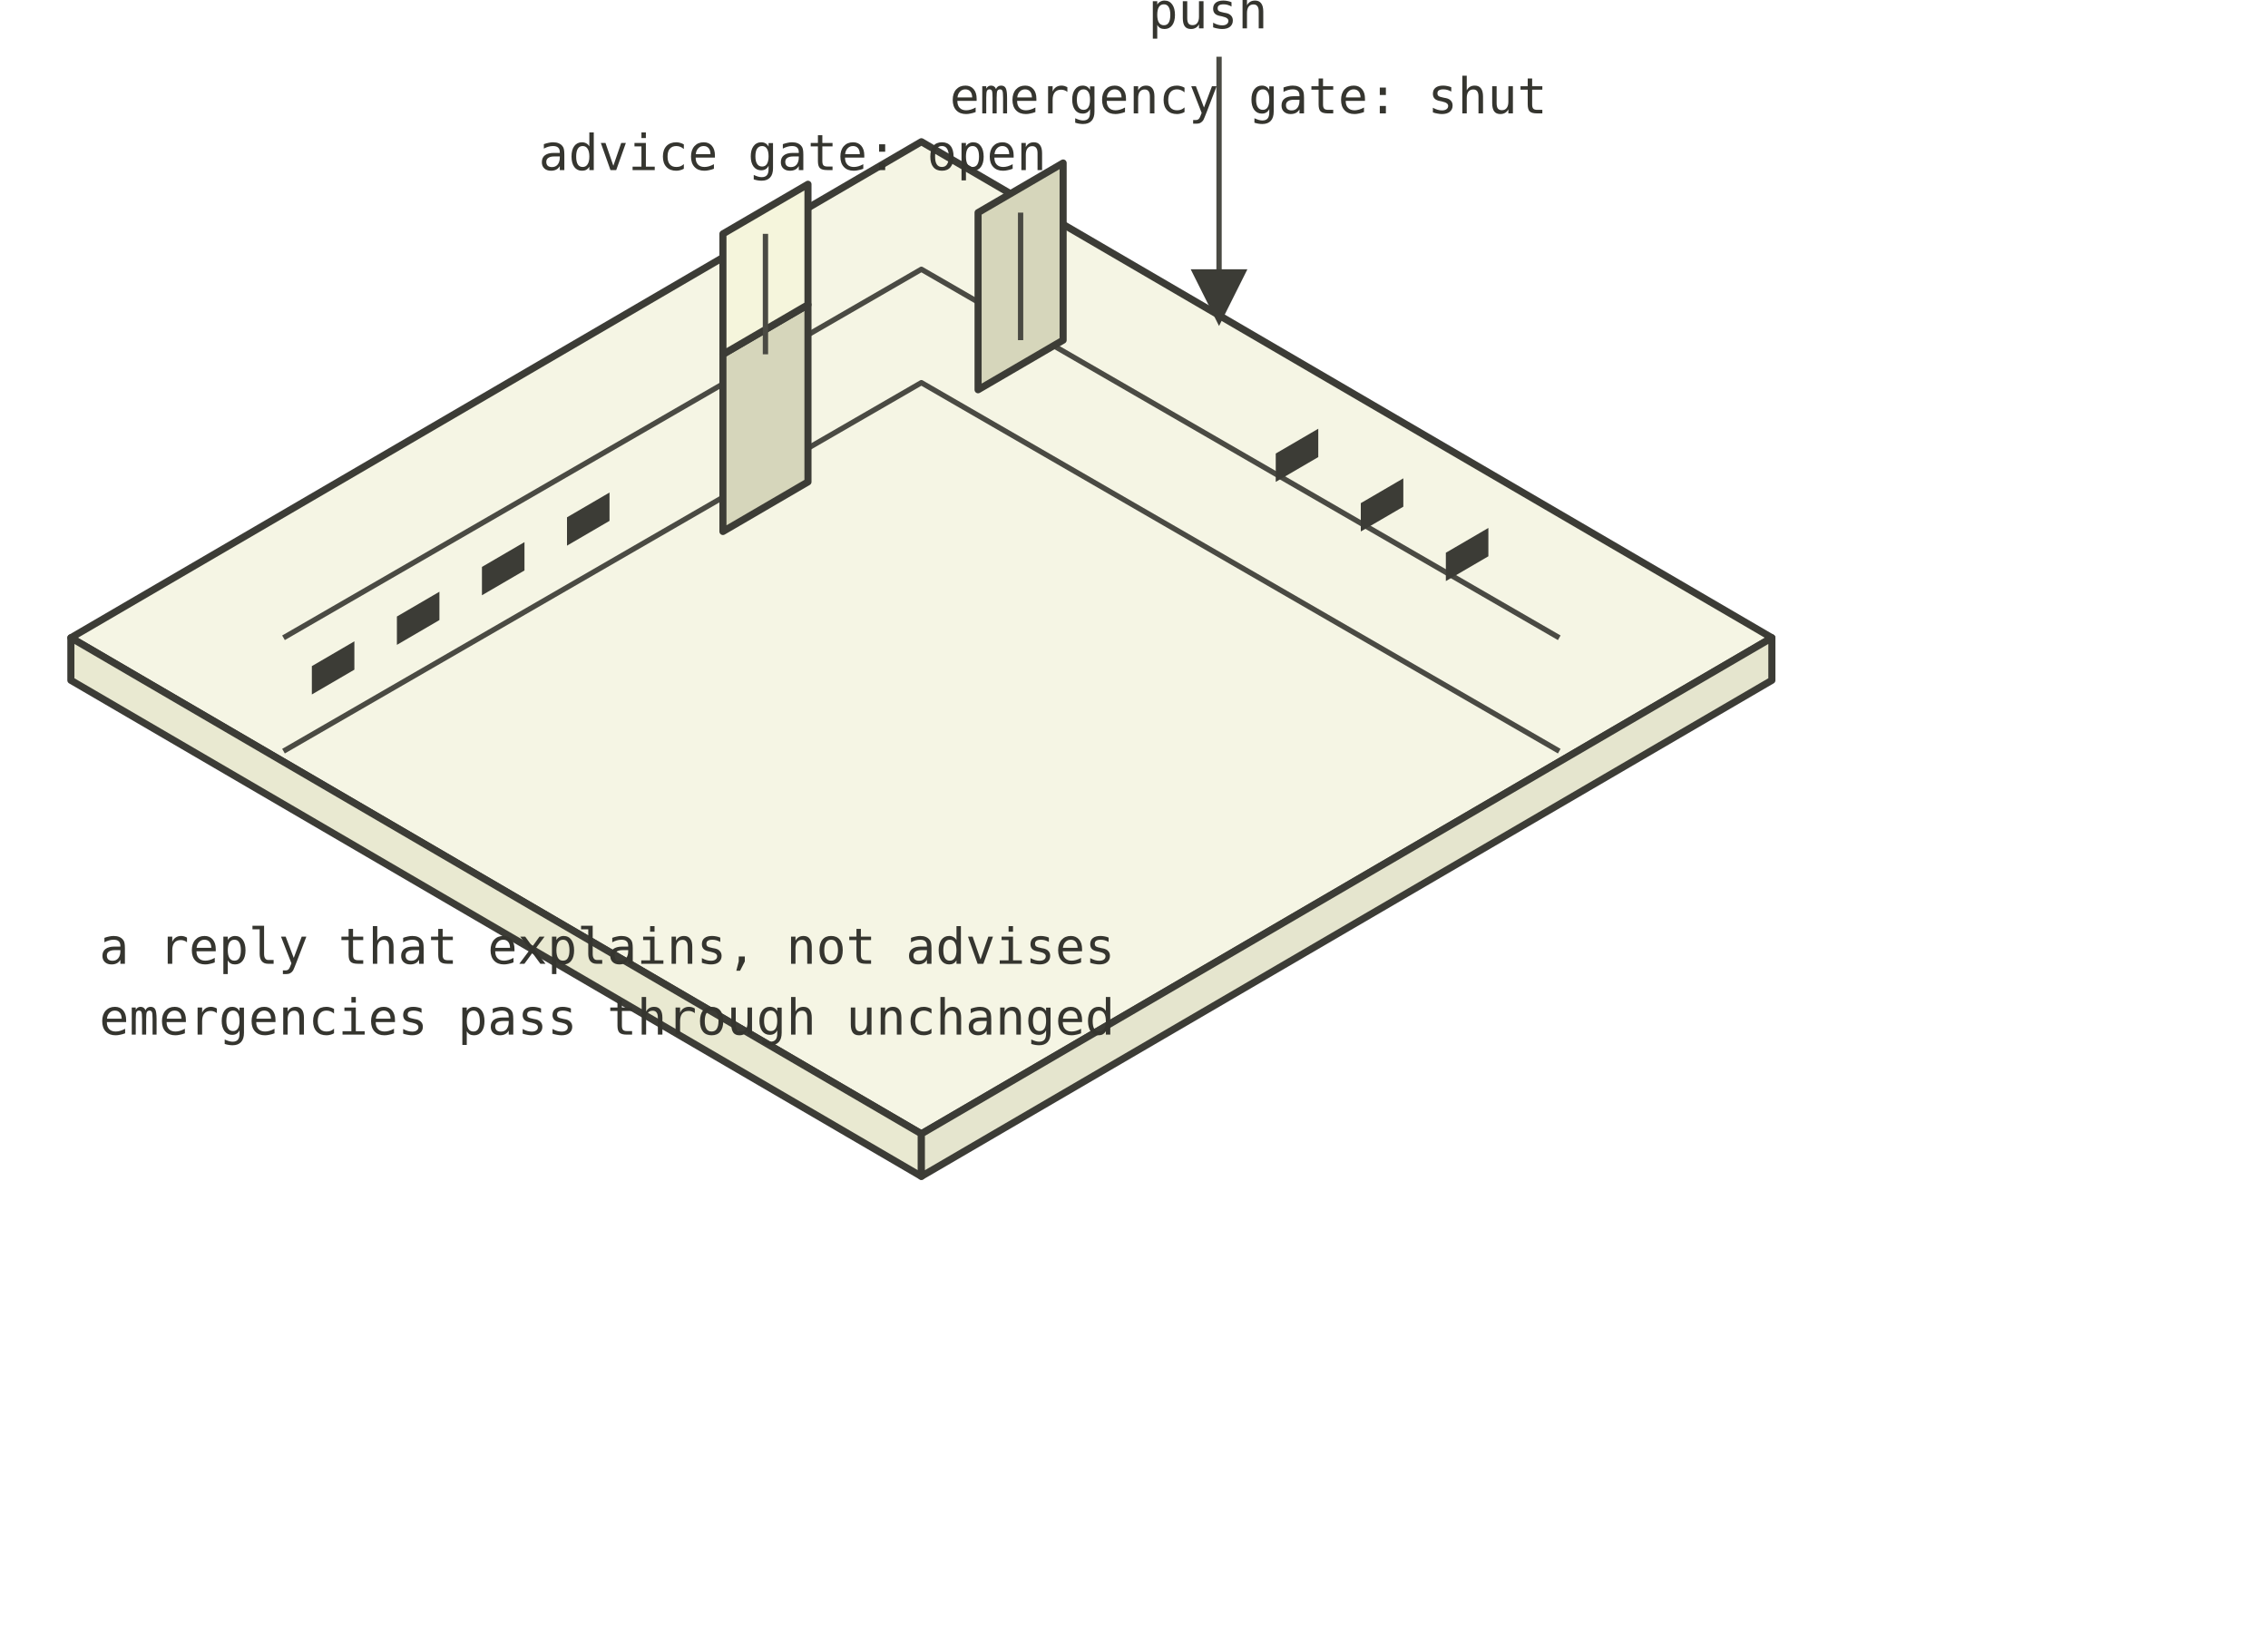
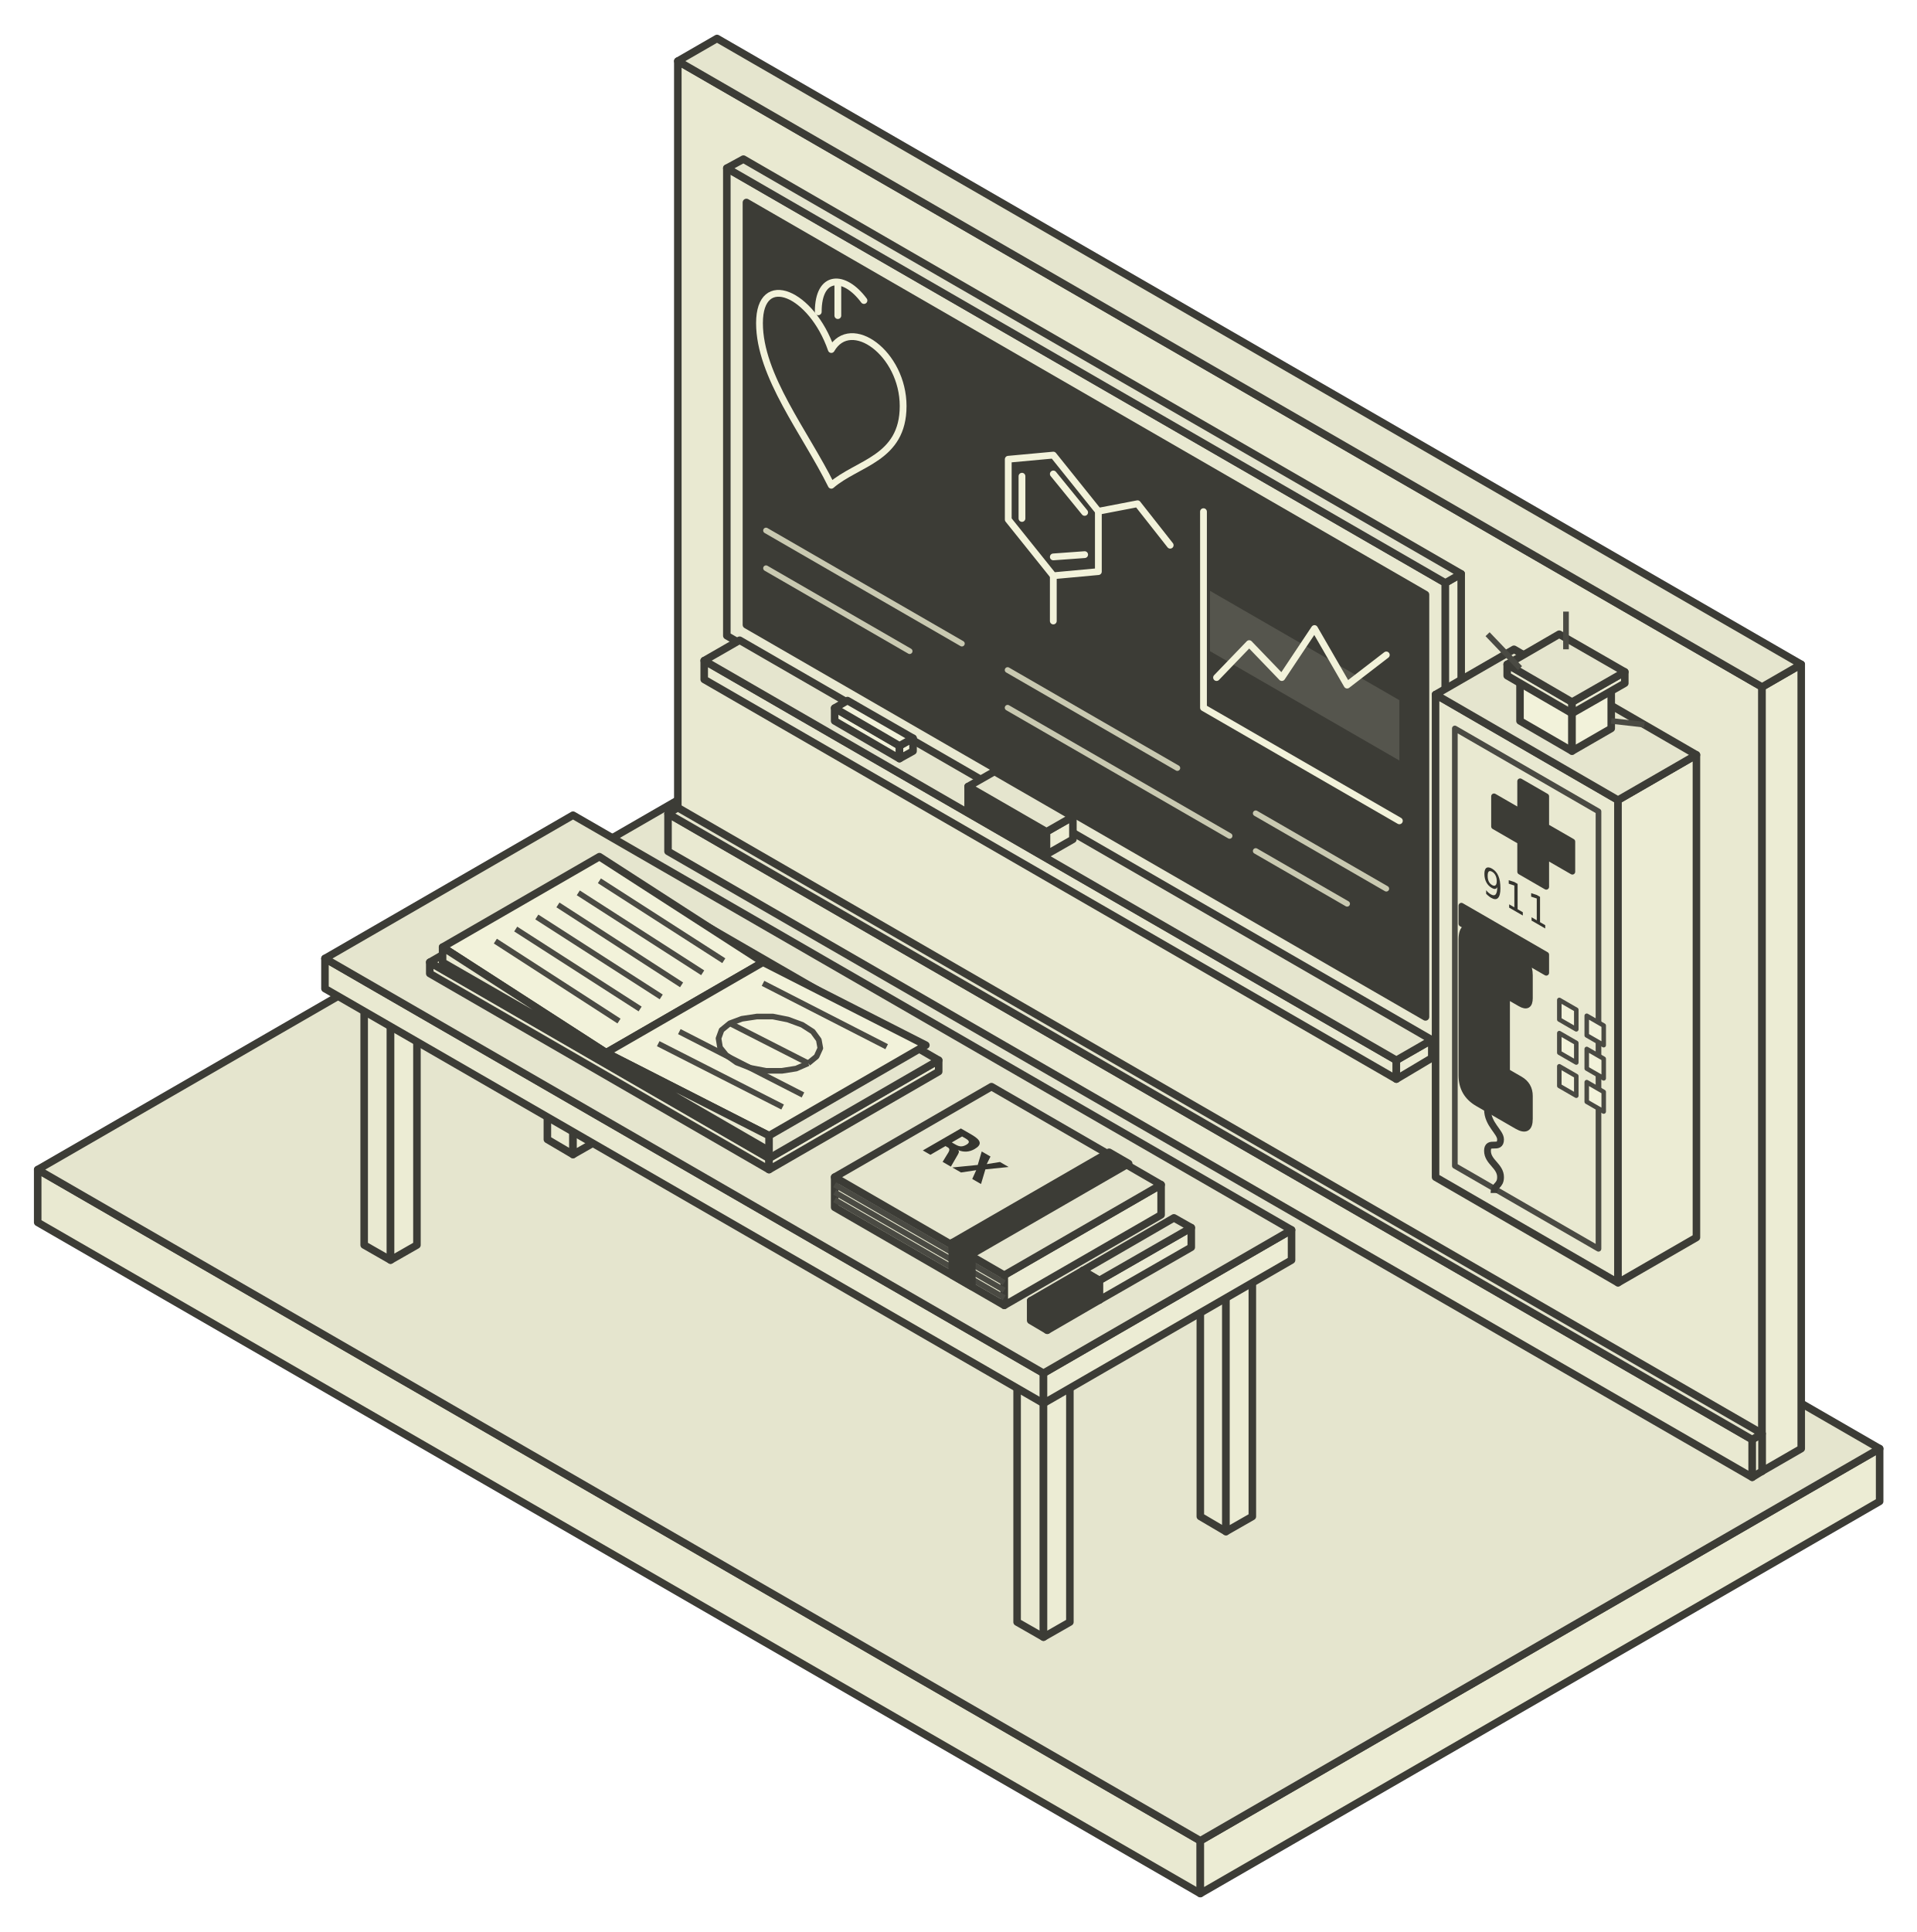
- <svg xmlns="http://www.w3.org/2000/svg" viewBox="-110 -70 320 230" width="320" height="230">
+ <svg xmlns="http://www.w3.org/2000/svg" viewBox="-95.1 -109.0 254.2 256.0" width="254" height="256">
  <style>
-     polygon, polyline, path, line { stroke: #3c3c36; stroke-width: 1; stroke-linejoin: round; }
-     .t      { fill: #e5e5ce; }
-     .l      { fill: #e9e9d1; }
-     .pane   { fill: #f2f2da; fill-opacity: 0.72; }
-     .gate   { fill: #d6d6bb; }
-     .open   { fill: #f5f5dc; }
-     .unit   { fill: #3c3c36; stroke: none; }
-     .hair   { fill: none; stroke: #4a4a43; stroke-width: 0.75; }
-     .tiny   { fill: #35352f; font-family: ui-monospace, Menlo, monospace; font-size: 7px; stroke: none; }
+     polygon, polyline, path, rect { stroke: #3c3c36; stroke-width: 1; stroke-linejoin: round; }
+     .t     { fill: #e5e5ce; }
+     .l     { fill: #e9e9d1; }
+     .r     { fill: #ececd4; }
+     .pg    { fill: #f2f2da; }
+     .lit   { fill: #f2f2da; }
+     .dk    { fill: #3c3c36; }
+     .board { fill: #3c3c36; stroke: #3c3c36; }
+     .ch    { fill: none; stroke: #f2f2da; stroke-width: 0.9; stroke-linecap: round; }
+     .ch2   { fill: none; stroke: #c9c9b1; stroke-width: 0.75; stroke-linecap: round; }
+     .band  { fill: #55554d; stroke: none; }
+     .inset { fill: none; stroke: #4a4a43; stroke-width: 0.75; }
+     .solid { fill: #3c3c36; stroke: #3c3c36; stroke-width: 0.75; }
+     .key   { fill: #f2f2da; stroke: #4a4a43; stroke-width: 0.6; }
+     .hair  { fill: none; stroke: #4a4a43; stroke-width: 0.75; }
+     .hair2 { fill: none; stroke: #3c3c36; stroke-width: 0.9; }
+     .tiny  { fill: #35352f; font-family: ui-monospace, Menlo, monospace; stroke: none; }
  </style>
-   <polygon class="pane" points="-100,20 20,-50 140,20 20,90" />
-   <polygon class="l" points="-100,20 20,90 20,96 -100,26" />
-   <polygon class="t" points="20,90 140,20 140,26 20,96" />
-   <polyline class="hair" points="-70,20 20,-32 110,20" />
-   <polyline class="hair" points="-70,36 20,-16 110,36" />
-   <path class="unit" d="M-66,24 l6,-3.5 l0,4 l-6,3.5 Z M-54,17 l6,-3.5 l0,4 l-6,3.5 Z M-42,10 l6,-3.5 l0,4 l-6,3.5 Z M-30,3 l6,-3.5 l0,4 l-6,3.5 Z" />
-   <polygon class="gate" points="-8,-20 4,-27 4,-2 -8,5" />
-   <polygon class="open" points="-8,-20 4,-27 4,-44 -8,-37" />
-   <line x1="-2" y1="-20" x2="-2" y2="-37" class="hair" />
-   <text class="tiny" x="-34" y="-46">advice gate: open</text>
-   <polygon class="gate" points="28,-40 40,-47 40,-22 28,-15" />
-   <line x1="34" y1="-40" x2="34" y2="-22" class="hair" />
-   <text class="tiny" x="24" y="-54">emergency gate: shut</text>
-   <polyline class="hair" points="62,-62 62,-30" />
-   <polygon class="unit" points="58,-32 66,-32 62,-24" />
-   <text class="tiny" x="52" y="-66">push</text>
-   <path class="unit" d="M70,-6 l6,-3.5 l0,4 l-6,3.5 Z M82,1 l6,-3.5 l0,4 l-6,3.5 Z M94,8 l6,-3.5 l0,4 l-6,3.5 Z" />
-   <text class="tiny" x="-96" y="66">a reply that explains, not advises</text>
-   <text class="tiny" x="-96" y="76">emergencies pass through unchanged</text>
+   <polygon class="l" points="-90.1,53.0 64.1,142.0 64.1,135.0 -90.1,46.0" />
+   <polygon class="r" points="154.2,90.0 64.1,142.0 64.1,135.0 154.2,83.0" />
+   <polygon class="t" points="0.0,-6.0 154.2,83.0 64.1,135.0 -90.1,46.0" />
+   <polygon class="l" points="-5.2,3.0 138.6,86.0 138.6,-18.0 -5.2,-101.0" />
+   <polygon class="r" points="143.8,83.0 138.6,86.0 138.6,-18.0 143.8,-21.0" />
+   <polygon class="t" points="0.0,-104.0 143.8,-21.0 138.6,-18.0 -5.2,-101.0" />
+   <polygon class="l" points="-6.5,3.8 137.3,86.8 137.3,81.8 -6.5,-1.2" />
+   <polygon class="r" points="138.6,86.0 137.3,86.8 137.3,81.8 138.6,81.0" />
+   <polygon class="t" points="-5.2,-2.0 138.6,81.0 137.3,81.8 -6.5,-1.2" />
+   <polygon class="l" points="1.3,-24.8 96.6,30.2 96.6,-31.8 1.3,-86.8" />
+   <polygon class="r" points="98.7,29.0 96.6,30.2 96.6,-31.8 98.7,-33.0" />
+   <polygon class="t" points="3.5,-88.0 98.7,-33.0 96.6,-31.8 1.3,-86.8" />
+   <g transform="matrix(0.866 0.5 0 1 3.90 -82.25)">
+     <rect x="0" y="0" width="104" height="56" class="board" vector-effect="non-scaling-stroke" />
+   </g>
+   <g transform="matrix(0.866 0.5 0 1 3.90 -82.25)">
+     <path class="ch" d="M13,13 C10,7 2,8 2,15 C2,22 9,26 13,31 C17,26 24,22 24,15 C24,8 16,7 13,13 Z" vector-effect="non-scaling-stroke" />
+     <path class="ch" d="M11,9 C11,4 15,2 18,4 M14,8 L14,4" vector-effect="non-scaling-stroke" />
+     <polygon class="ch" points="53.9,22.0 47.0,26.0 40.1,22.0 40.1,14.0 47.0,10.0 53.9,14.0" vector-effect="non-scaling-stroke" />
+     <polyline class="ch" points="51.8,20.8 47.0,23.5" vector-effect="non-scaling-stroke" />
+     <polyline class="ch" points="42.2,20.8 42.2,15.2" vector-effect="non-scaling-stroke" />
+     <polyline class="ch" points="47.0,12.5 51.8,15.2" vector-effect="non-scaling-stroke" />
+     <polyline class="ch" points="53.9,14.0 59.9,10.0 64.9,13.0" vector-effect="non-scaling-stroke" />
+     <polyline class="ch" points="47.0,26.0 47.0,32.0" vector-effect="non-scaling-stroke" />
+     <polyline class="ch" points="70,6 70,32 100,32" vector-effect="non-scaling-stroke" />
+     <rect class="band" x="71" y="16" width="29" height="8" vector-effect="non-scaling-stroke" />
+     <polyline class="ch" points="72,27 77,20 82,22 87,13 92,18 98,11" vector-effect="non-scaling-stroke" />
+     <polyline class="ch2" points="3,42 33,42" vector-effect="non-scaling-stroke" />
+     <polyline class="ch2" points="3,47 25,47" vector-effect="non-scaling-stroke" />
+     <polyline class="ch2" points="40,42 66,42" vector-effect="non-scaling-stroke" />
+     <polyline class="ch2" points="40,47 74,47" vector-effect="non-scaling-stroke" />
+     <polyline class="ch2" points="78,42 98,42" vector-effect="non-scaling-stroke" />
+     <polyline class="ch2" points="78,47 92,47" vector-effect="non-scaling-stroke" />
+   </g>
+   <polygon class="l" points="-1.7,-19.0 90.1,34.0 90.1,31.5 -1.7,-21.5" />
+   <polygon class="r" points="94.8,31.2 90.1,34.0 90.1,31.5 94.8,28.8" />
+   <polygon class="t" points="3.0,-24.2 94.8,28.8 90.1,31.5 -1.7,-21.5" />
+   <polygon class="lit" points="15.6,-13.5 24.2,-8.5 24.2,-10.2 15.6,-15.2" />
+   <polygon class="lit" points="26.0,-9.5 24.2,-8.5 24.2,-10.2 26.0,-11.2" />
+   <polygon class="lit" points="17.3,-16.2 26.0,-11.2 24.2,-10.2 15.6,-15.2" />
+   <polygon class="dk" points="33.3,-1.8 43.7,4.2 43.7,1.2 33.3,-4.8" />
+   <polygon class="r" points="47.2,2.2 43.7,4.2 43.7,1.2 47.2,-0.8" />
+   <polygon class="t" points="36.8,-6.8 47.2,-0.8 43.7,1.2 33.3,-4.8" />
+   <polygon class="l" points="95.3,47.0 119.5,61.0 119.5,-3.0 95.3,-17.0" />
+   <polygon class="r" points="129.9,55.0 119.5,61.0 119.5,-3.0 129.9,-9.0" />
+   <polygon class="t" points="105.7,-23.0 129.9,-9.0 119.5,-3.0 95.3,-17.0" />
+   <g transform="matrix(0.866 0.5 0 1 95.26 -17.00)">
+     <rect x="3" y="3" width="22" height="58" class="inset" vector-effect="non-scaling-stroke" />
+   </g>
+   <polygon class="lit" points="106.5,-13.5 113.4,-9.5 113.4,-15.5 106.5,-19.5" />
+   <polygon class="lit" points="118.6,-12.5 113.4,-9.5 113.4,-15.5 118.6,-18.5" />
+   <polygon class="lit" points="111.7,-22.5 118.6,-18.5 113.4,-15.5 106.5,-19.5" />
+   <polygon class="l" points="104.8,-19.5 113.4,-14.5 113.4,-16.0 104.8,-21.0" />
+   <polygon class="r" points="120.4,-18.5 113.4,-14.5 113.4,-16.0 120.4,-20.0" />
+   <polygon class="t" points="111.7,-25.0 120.4,-20.0 113.4,-16.0 104.8,-21.0" />
+   <polyline class="hair" points="106.5,-20.5 102.2,-25.0" />
+   <polyline class="hair" points="112.6,-23.0 112.6,-28.0" />
+   <polyline class="hair" points="118.6,-13.5 123.0,-13.0" />
+   <g transform="matrix(0.866 0.5 0 1 95.26 -17.00)">
+     <path class="solid" d="M13,5 h4 v4 h4 v4 h-4 v4 h-4 v-4 h-4 v-4 h4 Z" vector-effect="non-scaling-stroke" />
+     <rect class="solid" x="4" y="26" width="13" height="2.4" vector-effect="non-scaling-stroke" />
+     <path class="solid" d="M6.5,28 h6 q2,0 2,2 v3 q0,1.5 -1.5,1.5 h-2 v10 h2 q1.5,0 1.5,1.5 v3 q0,2 -2,2 h-6 q-2.5,0 -2.5,-2.5 v-18 q0,-2.5 2.5,-2.5 Z" vector-effect="non-scaling-stroke" />
+     <path class="hair2" d="M8,51 c0,2 2,2 2,3 c0,1.5 -2,1 -2,2.5 c0,1.5 2,1 2,2.5 c0,1.2 -1,1.5 -1,2.6" vector-effect="non-scaling-stroke" />
+     <text class="tiny" x="7.2" y="22.6" font-size="5.2" letter-spacing="0.3">911</text>
+     <rect class="key" x="19.0" y="31.0" width="2.6" height="2.6" vector-effect="non-scaling-stroke" />
+     <rect class="key" x="23.2" y="31.0" width="2.6" height="2.6" vector-effect="non-scaling-stroke" />
+     <rect class="key" x="19.0" y="35.4" width="2.6" height="2.6" vector-effect="non-scaling-stroke" />
+     <rect class="key" x="23.2" y="35.4" width="2.6" height="2.6" vector-effect="non-scaling-stroke" />
+     <rect class="key" x="19.0" y="39.8" width="2.6" height="2.6" vector-effect="non-scaling-stroke" />
+     <rect class="key" x="23.2" y="39.8" width="2.6" height="2.6" vector-effect="non-scaling-stroke" />
+   </g>
+   <polygon class="l" points="-22.5,42.0 -19.1,44.0 -19.1,10.0 -22.5,8.0" />
+   <polygon class="r" points="-15.6,42.0 -19.1,44.0 -19.1,10.0 -15.6,8.0" />
+   <polygon class="t" points="-19.1,6.0 -15.6,8.0 -19.1,10.0 -22.5,8.0" />
+   <polygon class="l" points="64.1,92.0 67.5,94.0 67.5,60.0 64.1,58.0" />
+   <polygon class="r" points="71.0,92.0 67.5,94.0 67.5,60.0 71.0,58.0" />
+   <polygon class="t" points="67.5,56.0 71.0,58.0 67.5,60.0 64.1,58.0" />
+   <polygon class="l" points="-46.8,56.0 -43.3,58.0 -43.3,24.0 -46.8,22.0" />
+   <polygon class="r" points="-39.8,56.0 -43.3,58.0 -43.3,24.0 -39.8,22.0" />
+   <polygon class="t" points="-43.3,20.0 -39.8,22.0 -43.3,24.0 -46.8,22.0" />
+   <polygon class="l" points="39.8,106.0 43.3,108.0 43.3,74.0 39.8,72.0" />
+   <polygon class="r" points="46.8,106.0 43.3,108.0 43.3,74.0 46.8,72.0" />
+   <polygon class="t" points="43.3,70.0 46.8,72.0 43.3,74.0 39.8,72.0" />
+   <polygon class="l" points="-52.0,22.0 43.3,77.0 43.3,73.0 -52.0,18.0" />
+   <polygon class="r" points="76.2,58.0 43.3,77.0 43.3,73.0 76.2,54.0" />
+   <polygon class="t" points="-19.1,-1.0 76.2,54.0 43.3,73.0 -52.0,18.0" />
+   <polygon class="l" points="-38.1,20.0 6.9,46.0 6.9,44.5 -38.1,18.5" />
+   <polygon class="r" points="29.4,33.0 6.9,46.0 6.9,44.5 29.4,31.5" />
+   <polygon class="t" points="-15.6,5.5 29.4,31.5 6.9,44.5 -38.1,18.5" />
+   <polygon class="pg" points="-15.6,4.5 6.1,18.5 -14.7,30.5 -36.4,16.5" />
+   <polygon class="pg" points="6.1,18.5 27.7,29.5 6.9,41.5 -14.7,30.5" />
+   <polygon class="l" points="-36.4,18.5 -14.7,31.0 -14.7,30.5 -36.4,16.5" />
+   <polygon class="l" points="-14.7,31.0 6.9,43.5 6.9,41.5 -14.7,30.5" />
+   <polyline class="hair" points="-15.6,7.7 0.9,18.3" />
+   <polyline class="hair" points="6.1,21.3 22.5,29.7" />
+   <polyline class="hair" points="-18.4,9.3 -1.9,19.9" />
+   <polyline class="hair" points="-21.1,10.9 -4.7,21.5" />
+   <polyline class="hair" points="-23.9,12.5 -7.4,23.1" />
+   <polyline class="hair" points="-26.7,14.1 -10.2,24.7" />
+   <polyline class="hair" points="-5.0,27.7 11.4,36.1" />
+   <polyline class="hair" points="-29.4,15.7 -13.0,26.3" />
+   <polyline class="hair" points="-7.8,29.3 8.7,37.7" />
+   <polyline class="hair" points="12.1,31.9 10.5,32.6 8.6,32.9 6.5,32.9 4.4,32.5 2.6,31.8 1.2,30.8 0.4,29.8 0.2,28.6 0.6,27.5 1.7,26.6 3.3,26.0 5.3,25.7 7.4,25.7 9.4,26.1 11.3,26.8 12.7,27.7 13.5,28.8 13.7,29.9 13.2,31.0 12.1,31.9" />
+   <polyline class="hair" points="1.7,26.6 12.1,31.9" />
+   <polygon class="l" points="15.6,51.0 38.1,64.0 38.1,60.0 15.6,47.0" />
+   <polygon class="r" points="58.9,52.0 38.1,64.0 38.1,60.0 58.9,48.0" />
+   <polygon class="t" points="36.4,35.0 58.9,48.0 38.1,60.0 15.6,47.0" />
+   <polyline class="hair" points="15.6,50.0 38.1,63.0" />
+   <polyline class="hair" points="15.6,49.0 38.1,62.0" />
+   <polyline class="hair" points="15.6,48.0 38.1,61.0" />
+   <polygon class="dk" points="31.2,60.0 33.8,61.5 33.8,57.2 31.2,55.7" />
+   <polygon class="dk" points="52.0,43.7 54.6,45.2 33.8,57.2 31.2,55.7" />
+   <g transform="matrix(0.866 0.5 -0.866 0.5 26.85 43.20)">
+     <text class="tiny" x="0" y="0" font-size="8" font-weight="bold">Rx</text>
+   </g>
+   <polygon class="l" points="48.5,62.0 50.7,63.3 50.7,60.7 48.5,59.4" />
+   <polygon class="r" points="62.9,56.3 50.7,63.3 50.7,60.7 62.9,53.7" />
+   <polygon class="t" points="60.6,52.4 62.9,53.7 50.7,60.7 48.5,59.4" />
+   <polygon class="dk" points="41.6,66.0 43.8,67.3 43.8,64.7 41.6,63.4" />
+   <polygon class="dk" points="50.7,63.3 43.8,67.3 43.8,64.7 50.7,60.7" />
+   <polygon class="dk" points="48.5,59.4 50.7,60.7 43.8,64.7 41.6,63.4" />
</svg>
